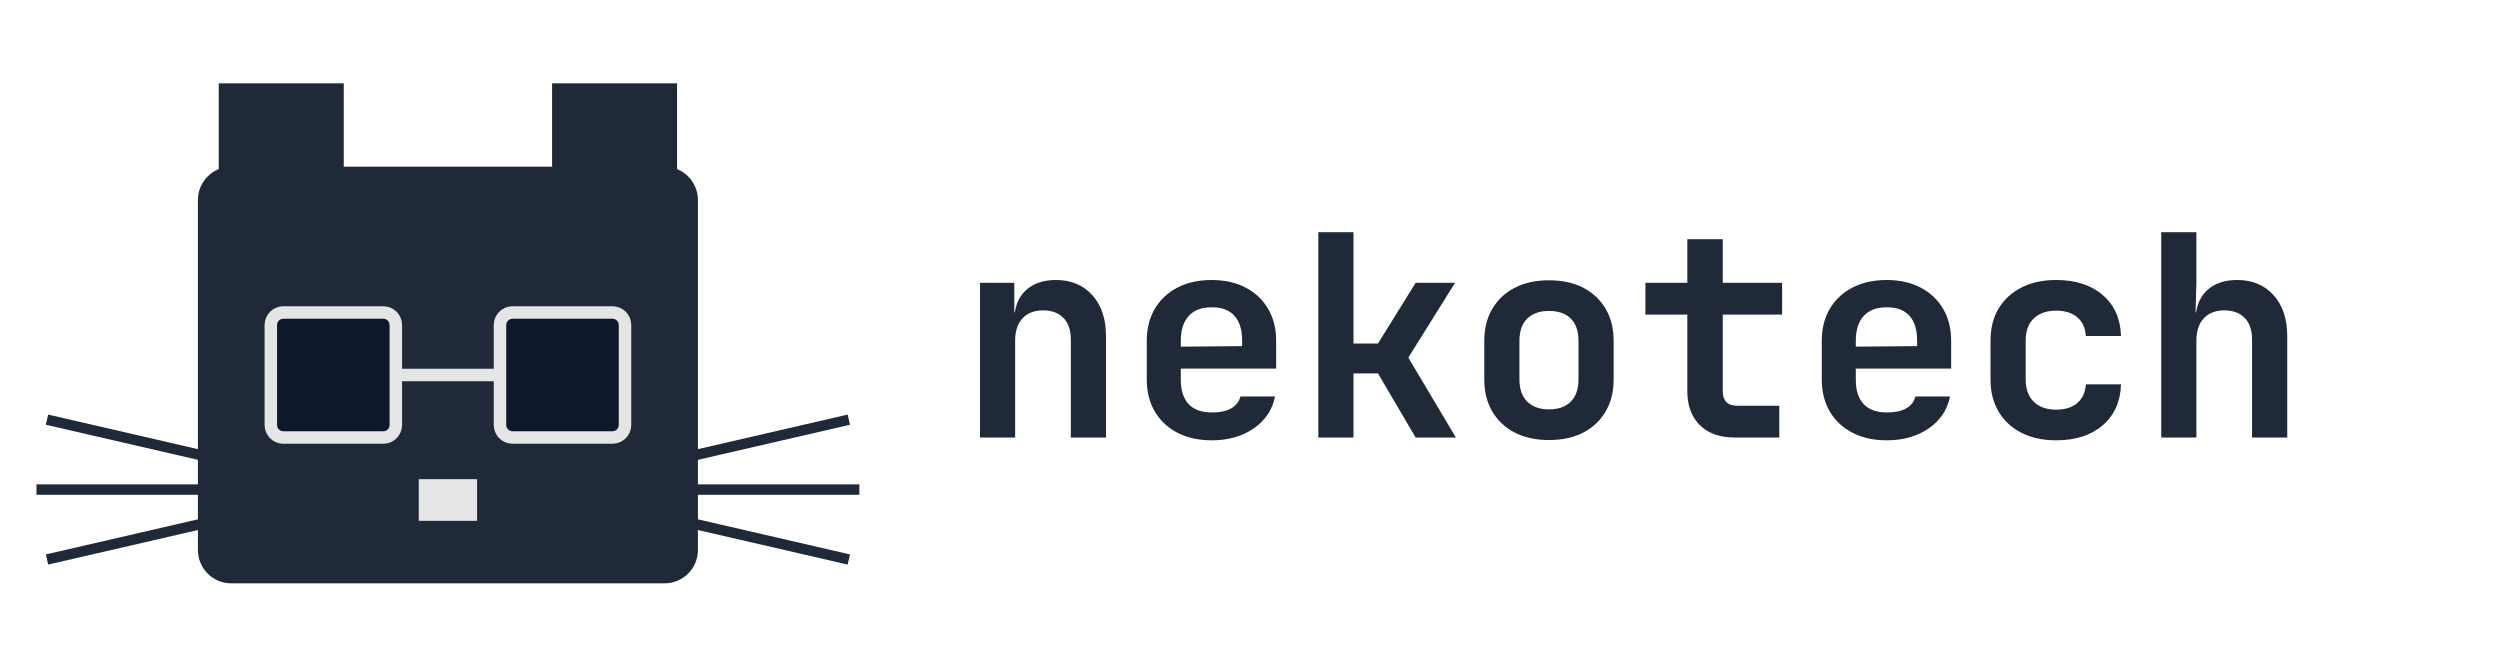
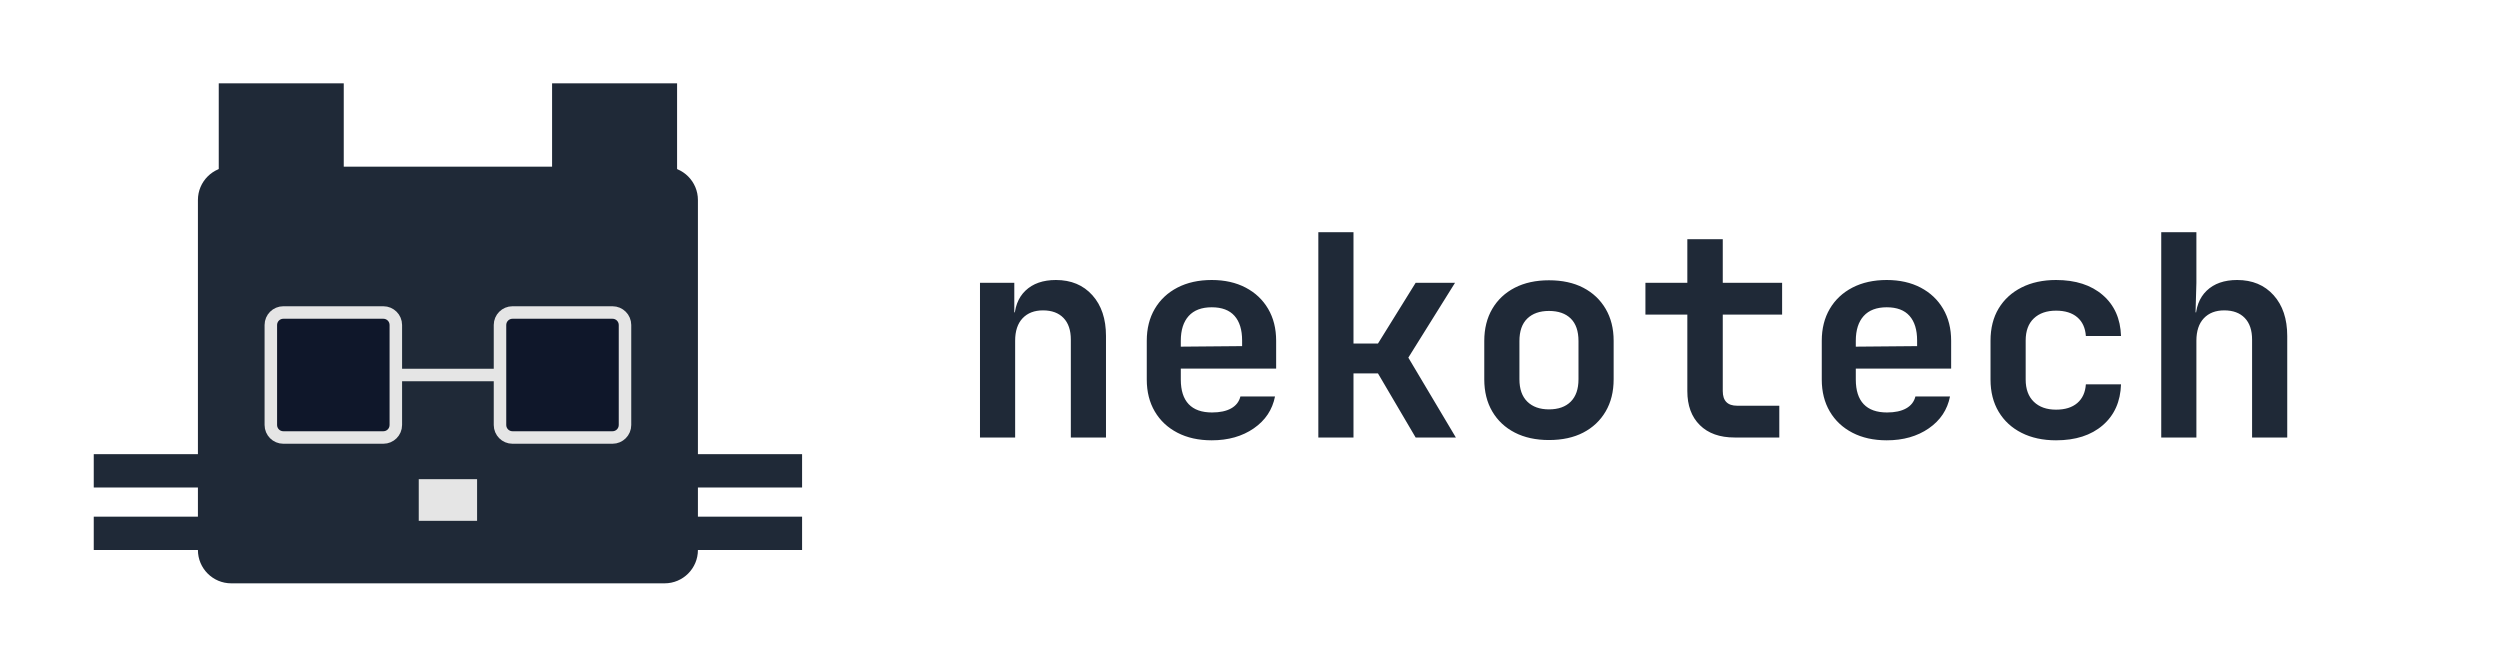
<svg xmlns="http://www.w3.org/2000/svg" width="1200" height="320" viewBox="0 0 1200 320">
  <g transform="translate(-125,-20)">
    <rect x="230" y="60" width="60" height="60" fill="#1f2937" />
    <rect x="390" y="60" width="60" height="60" fill="#1f2937" />
    <rect x="220" y="100" width="240" height="200" rx="16" fill="#1f2937" />
    <rect x="255" y="170" width="60" height="60" rx="6" fill="#0f172a" stroke="#e5e5e5" stroke-width="6" />
    <rect x="365" y="170" width="60" height="60" rx="6" fill="#0f172a" stroke="#e5e5e5" stroke-width="6" />
    <line x1="315" y1="200" x2="365" y2="200" stroke="#e5e5e5" stroke-width="6" />
    <rect x="326" y="250" width="28" height="20" fill="#e5e5e5" />
-     <line x1="228" y1="240" x2="150" y2="222" stroke="#1f2937" stroke-width="5" stroke-linecap="square" />
-     <line x1="228" y1="255" x2="145" y2="255" stroke="#1f2937" stroke-width="5" stroke-linecap="square" />
-     <line x1="228" y1="270" x2="150" y2="288" stroke="#1f2937" stroke-width="5" stroke-linecap="square" />
-     <line x1="452" y1="240" x2="530" y2="222" stroke="#1f2937" stroke-width="5" stroke-linecap="square" />
-     <line x1="452" y1="255" x2="535" y2="255" stroke="#1f2937" stroke-width="5" stroke-linecap="square" />
-     <line x1="452" y1="270" x2="530" y2="288" stroke="#1f2937" stroke-width="5" stroke-linecap="square" />
+     <line x1="228" y1="246" x2="178" y2="246" stroke="#1f2937" stroke-width="16" stroke-linecap="square" />
+     <line x1="228" y1="276" x2="178" y2="276" stroke="#1f2937" stroke-width="16" stroke-linecap="square" />
+     <line x1="452" y1="246" x2="502" y2="246" stroke="#1f2937" stroke-width="16" stroke-linecap="square" />
+     <line x1="452" y1="276" x2="502" y2="276" stroke="#1f2937" stroke-width="16" stroke-linecap="square" />
  </g>
  <path d="M470.395 210.0V135.75H486.865V149.925H491.455L486.865 153.84Q486.865 144.66 492.197 139.53Q497.53 134.4 506.845 134.4Q517.78 134.4 524.327 141.69Q530.875 148.98 530.875 161.265V210.0H514.0V163.02Q514.0 156.27 510.49 152.625Q506.98 148.98 500.635 148.98Q494.425 148.98 490.847 152.76Q487.27 156.54 487.27 163.56V210.0Z M581.635 211.35Q572.185 211.35 565.165 207.705Q558.145 204.06 554.298 197.512Q550.45 190.965 550.45 182.19V163.56Q550.45 154.785 554.298 148.238Q558.145 141.69 565.165 138.045Q572.185 134.4 581.635 134.4Q590.95 134.4 597.903 138.045Q604.855 141.69 608.702 148.238Q612.55 154.785 612.55 163.56V176.925H566.785V182.19Q566.785 190.02 570.565 194.002Q574.345 197.985 581.77 197.985Q587.44 197.985 590.95 196.028Q594.46 194.07 595.405 190.29H612.01Q610.12 199.875 601.817 205.613Q593.515 211.35 581.635 211.35ZM596.215 167.475V163.425Q596.215 155.73 592.57 151.613Q588.925 147.495 581.635 147.495Q574.345 147.495 570.565 151.68Q566.785 155.865 566.785 163.56V166.395L597.43 166.125Z M632.8 210.0V111.45H649.675V164.91H661.42L679.51 135.75H698.41L676.0 171.66L698.815 210.0H679.51L661.42 179.22H649.675V210.0Z M743.5 211.215Q734.05 211.215 727.097 207.637Q720.145 204.06 716.298 197.512Q712.45 190.965 712.45 182.055V163.695Q712.45 154.785 716.298 148.238Q720.145 141.69 727.097 138.113Q734.05 134.535 743.5 134.535Q753.085 134.535 759.97 138.113Q766.855 141.69 770.702 148.238Q774.55 154.785 774.55 163.56V182.055Q774.55 190.965 770.702 197.512Q766.855 204.06 759.97 207.637Q753.085 211.215 743.5 211.215ZM743.5 196.5Q750.25 196.5 753.962 192.787Q757.675 189.075 757.675 182.055V163.695Q757.675 156.54 753.962 152.895Q750.25 149.25 743.5 149.25Q736.885 149.25 733.105 152.895Q729.325 156.54 729.325 163.695V182.055Q729.325 189.075 733.105 192.787Q736.885 196.5 743.5 196.5Z M832.6 210.0Q821.935 210.0 815.928 204.06Q809.92 198.12 809.92 187.725V151.005H789.805V135.75H809.92V114.825H826.93V135.75H855.415V151.005H826.93V187.725Q826.93 194.745 833.815 194.745H854.065V210.0Z M905.635 211.35Q896.185 211.35 889.165 207.705Q882.145 204.06 878.298 197.512Q874.45 190.965 874.45 182.19V163.56Q874.45 154.785 878.298 148.238Q882.145 141.69 889.165 138.045Q896.185 134.4 905.635 134.4Q914.95 134.4 921.903 138.045Q928.855 141.69 932.702 148.238Q936.55 154.785 936.55 163.56V176.925H890.785V182.19Q890.785 190.02 894.565 194.002Q898.345 197.985 905.77 197.985Q911.44 197.985 914.95 196.028Q918.46 194.07 919.405 190.29H936.01Q934.12 199.875 925.817 205.613Q917.515 211.35 905.635 211.35ZM920.215 167.475V163.425Q920.215 155.73 916.57 151.613Q912.925 147.495 905.635 147.495Q898.345 147.495 894.565 151.68Q890.785 155.865 890.785 163.56V166.395L921.43 166.125Z M986.905 211.35Q977.455 211.35 970.368 207.772Q963.28 204.195 959.365 197.647Q955.45 191.1 955.45 182.19V163.56Q955.45 154.515 959.365 148.035Q963.28 141.555 970.368 137.977Q977.455 134.4 986.905 134.4Q1000.945 134.4 1009.315 141.623Q1017.685 148.845 1018.09 161.265H1001.215Q1000.81 155.46 997.097 152.287Q993.385 149.115 986.905 149.115Q980.155 149.115 976.24 152.827Q972.325 156.54 972.325 163.425V182.19Q972.325 189.075 976.24 192.855Q980.155 196.635 986.905 196.635Q993.385 196.635 997.097 193.462Q1000.81 190.29 1001.215 184.485H1018.09Q1017.685 196.905 1009.315 204.127Q1000.945 211.35 986.905 211.35Z M1037.395 210.0V111.45H1054.27V135.75L1053.865 149.925H1058.455L1053.865 153.84Q1053.865 144.66 1059.197 139.53Q1064.53 134.4 1073.845 134.4Q1084.78 134.4 1091.327 141.69Q1097.875 148.98 1097.875 161.265V210.0H1081.0V163.02Q1081.0 156.27 1077.49 152.625Q1073.98 148.98 1067.635 148.98Q1061.425 148.98 1057.847 152.76Q1054.27 156.54 1054.27 163.56V210.0Z" fill="#1f2937" />
</svg>
